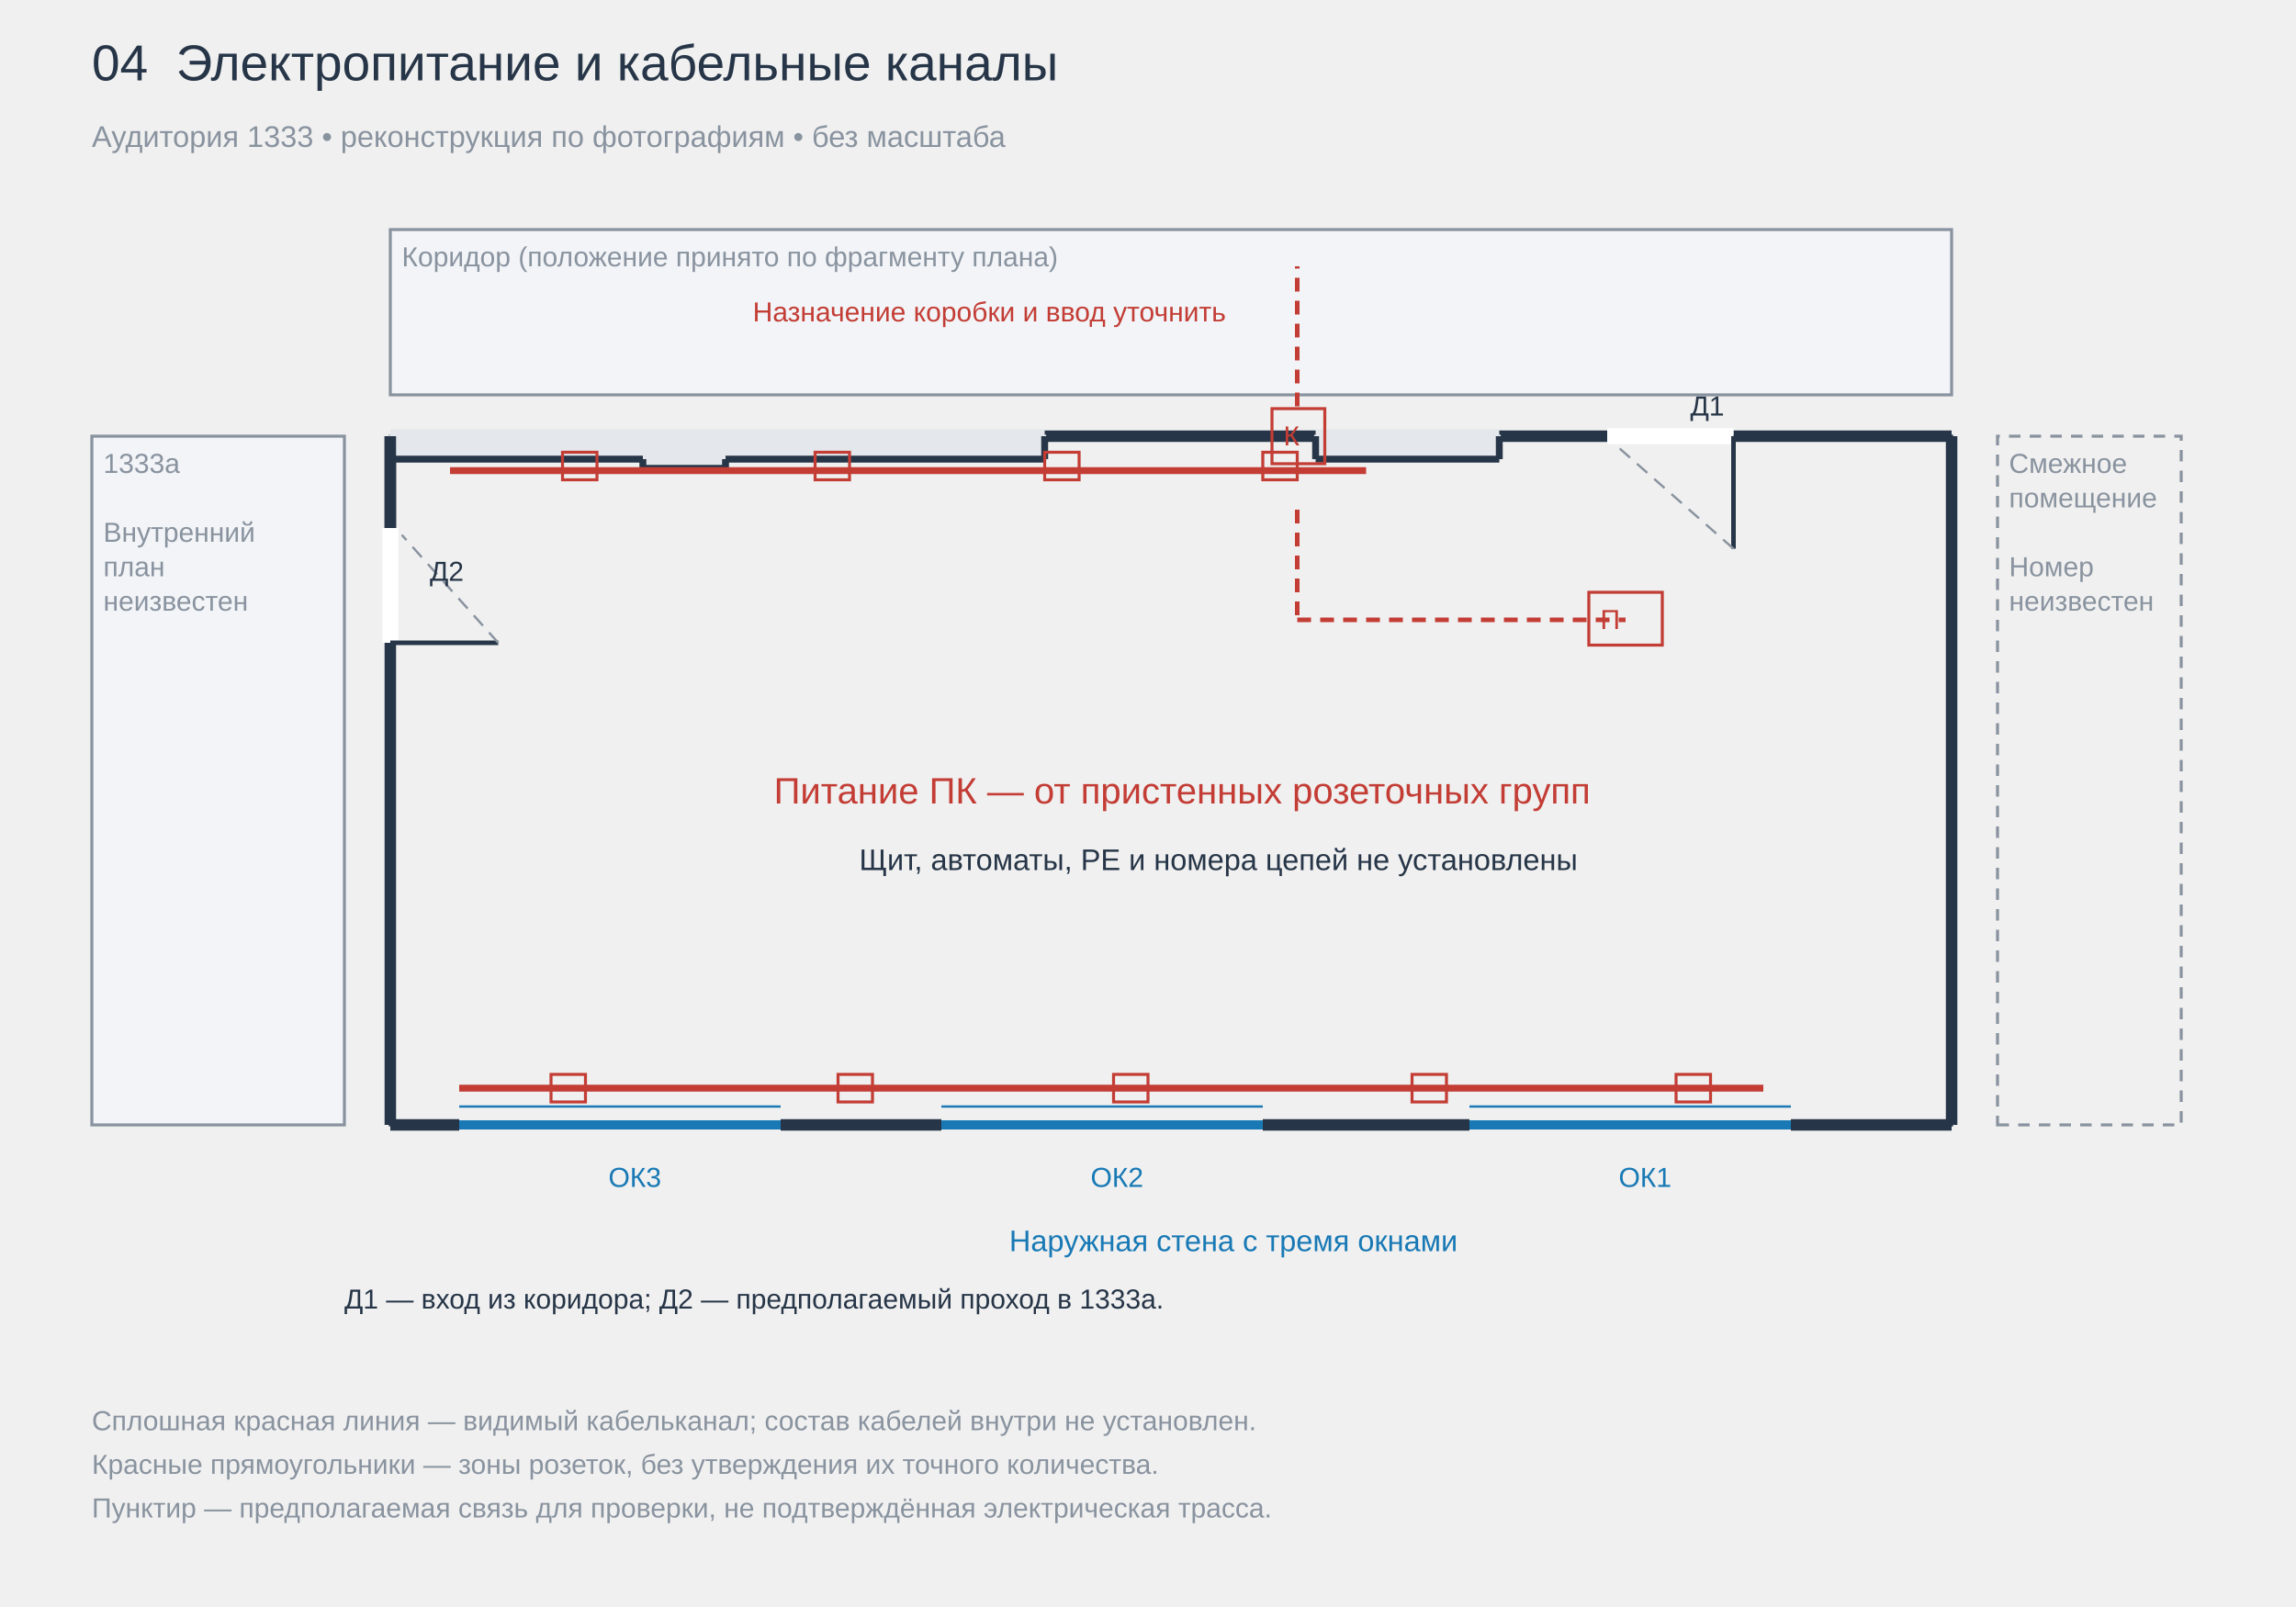
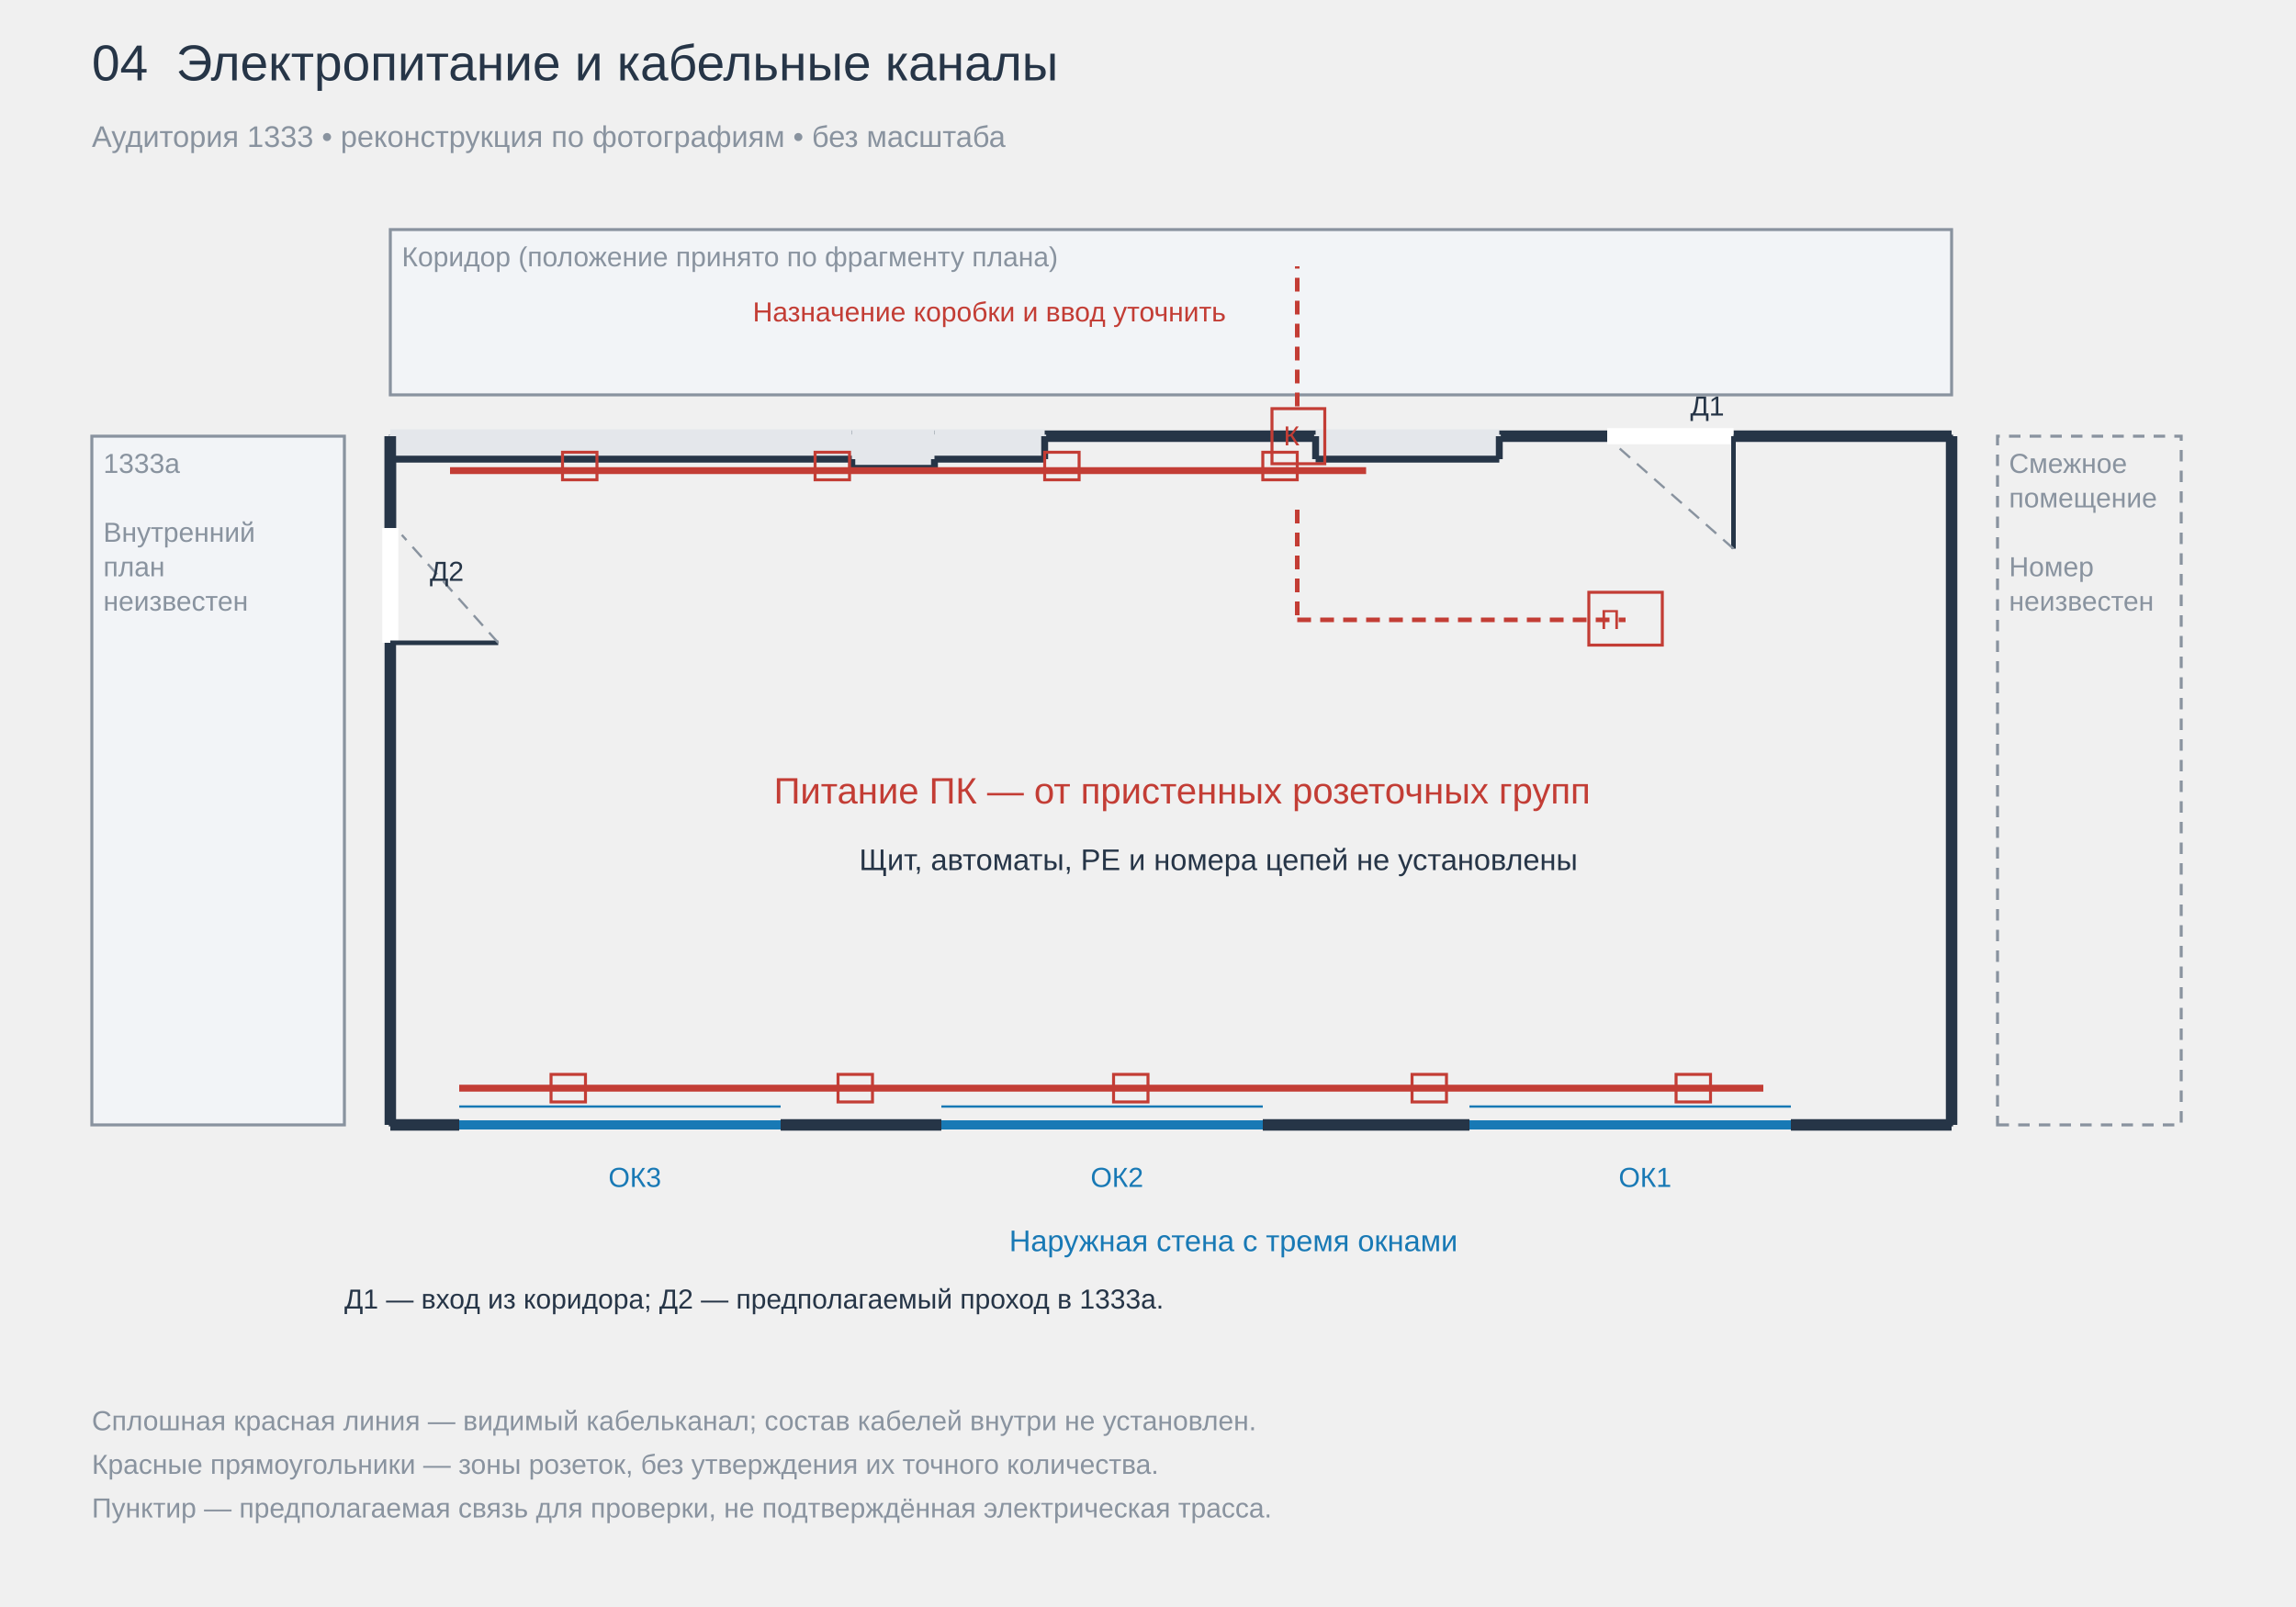
<svg xmlns="http://www.w3.org/2000/svg" version="1.1" width="1000" height="700" viewBox="0 0 1000 700">
  <text fill="#263547" xml:space="preserve" transform="matrix(1 0 -0 1 0 700)" font-size="22" font-family="Arial">
    <tspan y="-665" x="40 52.232 64.464 70.558 76.652 92.448 105.274 117.506 127.12 137.196 149.428 161.66 173.562 185.838 195.914 208.146 220.29 232.566 244.798 250.892 263.168 269.262 278.876 291.108 303.692 315.924 328.75 340.19 352.334 368.13 380.362 386.456 396.07 408.302 420.446 432.678 445.504">04  Электропитание и кабельные каналы</tspan>
  </text>
  <text fill="#89939f" xml:space="preserve" transform="matrix(1 0 -0 1 0 700)" font-size="13" font-family="Arial">
    <tspan y="-636" x="40 48.658 55.158 62.737 69.991 75.945 83.173 90.401 97.655 104.688 108.289 115.517 119.846 127.074 134.302 141.53 145.131 149.681 153.282 160.51 167.738 173.419 180.647 187.823 194.323 200.277 207.505 214.005 219.686 227.122 234.376 241.409 245.01 252.043 259.271 262.872 273.558 280.786 286.74 293.968 298.7 305.928 313.156 323.842 331.096 338.129 347.06 350.661 355.211 358.812 366.248 373.476 379.43 383.031 391.962 399.19 405.69 416.116 422.07 429.298 436.734">Аудитория 1­333 • реконструкция по фотографиям • без масштаба</tspan>
  </text>
  <path transform="matrix(1,0,0,-1,0,700)" d="M170 528H850V600H170Z" fill="#f2f4f7" />
  <path transform="matrix(1,0,0,-1,0,700)" stroke-width="1.3" stroke-linecap="butt" stroke-miterlimit="10" stroke-linejoin="miter" fill="none" stroke="#89939f" d="M170 528H850V600H170Z" />
  <text fill="#89939f" xml:space="preserve" transform="matrix(1 0 -0 1 0 700)" font-size="12" font-family="Arial">
    <tspan y="-584" x="175 181.984 188.656 195.328 202.024 209.02 215.692 222.364 225.688 229.684 236.176 242.848 249.844 256.516 264.532 271.204 277.828 284.524 291.196 294.52 301.012 307.684 314.38 321.004 327.496 332.992 339.664 342.988 349.48 356.152 359.476 369.34 376.012 382.684 387.052 395.296 401.968 408.592 414.088 420.088 423.412 429.904 436.9 443.572 450.196 456.868">Коридор (положение принято по фрагменту плана)</tspan>
  </text>
  <path transform="matrix(1,0,0,-1,0,700)" d="M40 210H150V510H40Z" fill="#f2f4f7" />
  <path transform="matrix(1,0,0,-1,0,700)" stroke-width="1.3" stroke-linecap="butt" stroke-miterlimit="10" stroke-linejoin="miter" fill="none" stroke="#89939f" d="M40 210H150V510H40Z" />
  <text fill="#89939f" xml:space="preserve" transform="matrix(1 0 -0 1 0 700)" font-size="12" font-family="Arial">
    <tspan y="-494" x="45 51.672 55.668 62.34 69.012 75.684">1­333а</tspan>
  </text>
  <text fill="#89939f" xml:space="preserve" transform="matrix(1 0 -0 1 0 700)" font-size="12" font-family="Arial">
    <tspan y="-464" x="45 52.992 59.616 65.616 71.112 77.784 84.456 91.08 97.704 104.4">Внутренний</tspan>
  </text>
  <text fill="#89939f" xml:space="preserve" transform="matrix(1 0 -0 1 0 700)" font-size="12" font-family="Arial">
    <tspan y="-449" x="45 51.492 58.488 65.16">план</tspan>
  </text>
  <text fill="#89939f" xml:space="preserve" transform="matrix(1 0 -0 1 0 700)" font-size="12" font-family="Arial">
    <tspan y="-434" x="45 51.624 58.296 64.992 70.488 76.86 83.532 89.532 95.028 101.7">неизвестен</tspan>
  </text>
  <path transform="matrix(1,0,0,-1,0,700)" stroke-width="1.3" stroke-linecap="butt" stroke-dasharray="5,4" stroke-miterlimit="10" stroke-linejoin="miter" fill="none" stroke="#89939f" d="M870 210H950V510H870Z" />
  <text fill="#89939f" xml:space="preserve" transform="matrix(1 0 -0 1 0 700)" font-size="12" font-family="Arial">
    <tspan y="-494" x="875 883.664 891.908 898.58 906.596 913.22 919.892">Смежное</tspan>
  </text>
  <text fill="#89939f" xml:space="preserve" transform="matrix(1 0 -0 1 0 700)" font-size="12" font-family="Arial">
    <tspan y="-479" x="875 881.492 888.164 896.408 903.08 912.944 919.616 926.24 932.936">помещение</tspan>
  </text>
  <text fill="#89939f" xml:space="preserve" transform="matrix(1 0 -0 1 0 700)" font-size="12" font-family="Arial">
    <tspan y="-449" x="875 883.664 890.336 898.58 905.252">Номер</tspan>
  </text>
  <text fill="#89939f" xml:space="preserve" transform="matrix(1 0 -0 1 0 700)" font-size="12" font-family="Arial">
    <tspan y="-434" x="875 881.624 888.296 894.992 900.488 906.86 913.532 919.532 925.028 931.7">неизвестен</tspan>
  </text>
  <path transform="matrix(1,0,0,-1,0,700)" stroke-width="1.3" stroke-linecap="butt" stroke-miterlimit="10" stroke-linejoin="miter" fill="none" stroke="#263547" d="M170 210H850V510H170Z" />
  <path transform="matrix(1,0,0,-1,0,700)" stroke-width="5" stroke-linecap="butt" stroke-miterlimit="10" stroke-linejoin="miter" fill="none" stroke="#263547" d="M850 510H755" />
  <path transform="matrix(1,0,0,-1,0,700)" stroke-width="5" stroke-linecap="butt" stroke-miterlimit="10" stroke-linejoin="miter" fill="none" stroke="#263547" d="M700 510H170" />
  <path transform="matrix(1,0,0,-1,0,700)" stroke-width="5" stroke-linecap="butt" stroke-miterlimit="10" stroke-linejoin="miter" fill="none" stroke="#263547" d="M850 510V210" />
  <path transform="matrix(1,0,0,-1,0,700)" stroke-width="5" stroke-linecap="butt" stroke-miterlimit="10" stroke-linejoin="miter" fill="none" stroke="#263547" d="M170 510V470" />
  <path transform="matrix(1,0,0,-1,0,700)" stroke-width="5" stroke-linecap="butt" stroke-miterlimit="10" stroke-linejoin="miter" fill="none" stroke="#263547" d="M170 420V210" />
  <path transform="matrix(1,0,0,-1,0,700)" stroke-width="5" stroke-linecap="butt" stroke-miterlimit="10" stroke-linejoin="miter" fill="none" stroke="#263547" d="M850 210H780" />
  <path transform="matrix(1,0,0,-1,0,700)" stroke-width="5" stroke-linecap="butt" stroke-miterlimit="10" stroke-linejoin="miter" fill="none" stroke="#263547" d="M640 210H550" />
  <path transform="matrix(1,0,0,-1,0,700)" stroke-width="5" stroke-linecap="butt" stroke-miterlimit="10" stroke-linejoin="miter" fill="none" stroke="#263547" d="M410 210H340" />
  <path transform="matrix(1,0,0,-1,0,700)" stroke-width="5" stroke-linecap="butt" stroke-miterlimit="10" stroke-linejoin="miter" fill="none" stroke="#263547" d="M200 210H170" />
  <path transform="matrix(1,0,0,-1,0,700)" stroke-width="7" stroke-linecap="butt" stroke-miterlimit="10" stroke-linejoin="miter" fill="none" stroke="#ffffff" d="M755 510H700" />
  <path transform="matrix(1,0,0,-1,0,700)" stroke-width="7" stroke-linecap="butt" stroke-miterlimit="10" stroke-linejoin="miter" fill="none" stroke="#ffffff" d="M170 470V420" />
  <path transform="matrix(1,0,0,-1,0,700)" stroke-width="2" stroke-linecap="butt" stroke-miterlimit="10" stroke-linejoin="miter" fill="none" stroke="#263547" d="M755 510V461" />
  <path transform="matrix(1,0,0,-1,0,700)" stroke-width="1" stroke-linecap="butt" stroke-dasharray="6,4" stroke-miterlimit="10" stroke-linejoin="miter" fill="none" stroke="#89939f" d="M755 461 705 505" />
  <text fill="#263547" xml:space="preserve" transform="matrix(1 0 -0 1 0 700)" font-size="12" font-family="Arial">
    <tspan y="-519" x="736.199 744.323">Д1</tspan>
  </text>
  <path transform="matrix(1,0,0,-1,0,700)" stroke-width="2" stroke-linecap="butt" stroke-miterlimit="10" stroke-linejoin="miter" fill="none" stroke="#263547" d="M170 420H217" />
  <path transform="matrix(1,0,0,-1,0,700)" stroke-width="1" stroke-linecap="butt" stroke-dasharray="6,4" stroke-miterlimit="10" stroke-linejoin="miter" fill="none" stroke="#89939f" d="M217 420 175 467" />
  <path transform="matrix(1,0,0,-1,0,700)" stroke-width="4" stroke-linecap="butt" stroke-miterlimit="10" stroke-linejoin="miter" fill="none" stroke="#1879b5" d="M780 210H640" />
  <path transform="matrix(1,0,0,-1,0,700)" stroke-width="1" stroke-linecap="butt" stroke-miterlimit="10" stroke-linejoin="miter" fill="none" stroke="#1879b5" d="M780 218H640" />
  <text fill="#1879b5" xml:space="preserve" transform="matrix(1 0 -0 1 0 700)" font-size="12" font-family="Arial">
    <tspan y="-183" x="705.002 714.326 721.31">ОК1</tspan>
  </text>
  <path transform="matrix(1,0,0,-1,0,700)" stroke-width="4" stroke-linecap="butt" stroke-miterlimit="10" stroke-linejoin="miter" fill="none" stroke="#1879b5" d="M550 210H410" />
  <path transform="matrix(1,0,0,-1,0,700)" stroke-width="1" stroke-linecap="butt" stroke-miterlimit="10" stroke-linejoin="miter" fill="none" stroke="#1879b5" d="M550 218H410" />
  <text fill="#1879b5" xml:space="preserve" transform="matrix(1 0 -0 1 0 700)" font-size="12" font-family="Arial">
    <tspan y="-183" x="475.002 484.326 491.31">ОК2</tspan>
  </text>
  <path transform="matrix(1,0,0,-1,0,700)" stroke-width="4" stroke-linecap="butt" stroke-miterlimit="10" stroke-linejoin="miter" fill="none" stroke="#1879b5" d="M340 210H200" />
  <path transform="matrix(1,0,0,-1,0,700)" stroke-width="1" stroke-linecap="butt" stroke-miterlimit="10" stroke-linejoin="miter" fill="none" stroke="#1879b5" d="M340 218H200" />
  <text fill="#1879b5" xml:space="preserve" transform="matrix(1 0 -0 1 0 700)" font-size="12" font-family="Arial">
    <tspan y="-183" x="265.002 274.326 281.31">ОК3</tspan>
  </text>
  <text fill="#1879b5" xml:space="preserve" transform="matrix(1 0 -0 1 0 700)" font-size="13" font-family="Arial">
    <tspan y="-155" x="439.549 448.935 456.163 463.391 469.891 478.575 485.751 492.979 500.012 503.613 510.113 516.067 523.295 530.471 537.699 541.3 547.8 551.401 557.355 564.583 571.811 580.742 587.775 591.376 598.605 604.285 611.462 618.69 627.621">Наружная стена с тремя окнами</tspan>
  </text>
  <path transform="matrix(1,0,0,-1,0,700)" d="M573 500H653V510H573Z" fill="#e4e7eb" />
  <path transform="matrix(1,0,0,-1,0,700)" stroke-width="1.3" stroke-linecap="butt" stroke-miterlimit="10" stroke-linejoin="miter" fill="none" stroke="#e4e7eb" d="M573 500H653V510H573Z" />
  <path transform="matrix(1,0,0,-1,0,700)" stroke-width="6" stroke-linecap="butt" stroke-miterlimit="10" stroke-linejoin="miter" fill="none" stroke="#e4e7eb" d="M653 510H573" />
-   <path transform="matrix(1,0,0,-1,0,700)" d="M316 500H455V510H316Z" fill="#e4e7eb" />
-   <path transform="matrix(1,0,0,-1,0,700)" stroke-width="1.3" stroke-linecap="butt" stroke-miterlimit="10" stroke-linejoin="miter" fill="none" stroke="#e4e7eb" d="M316 500H455V510H316Z" />
-   <path transform="matrix(1,0,0,-1,0,700)" stroke-width="6" stroke-linecap="butt" stroke-miterlimit="10" stroke-linejoin="miter" fill="none" stroke="#e4e7eb" d="M455 510H316" />
-   <path transform="matrix(1,0,0,-1,0,700)" d="M280 496H316V510H280Z" fill="#e4e7eb" />
-   <path transform="matrix(1,0,0,-1,0,700)" stroke-width="1.3" stroke-linecap="butt" stroke-miterlimit="10" stroke-linejoin="miter" fill="none" stroke="#e4e7eb" d="M280 496H316V510H280Z" />
-   <path transform="matrix(1,0,0,-1,0,700)" stroke-width="6" stroke-linecap="butt" stroke-miterlimit="10" stroke-linejoin="miter" fill="none" stroke="#e4e7eb" d="M316 510H280" />
-   <path transform="matrix(1,0,0,-1,0,700)" d="M170 500H280V510H170Z" fill="#e4e7eb" />
-   <path transform="matrix(1,0,0,-1,0,700)" stroke-width="1.3" stroke-linecap="butt" stroke-miterlimit="10" stroke-linejoin="miter" fill="none" stroke="#e4e7eb" d="M170 500H280V510H170Z" />
-   <path transform="matrix(1,0,0,-1,0,700)" stroke-width="6" stroke-linecap="butt" stroke-miterlimit="10" stroke-linejoin="miter" fill="none" stroke="#e4e7eb" d="M280 510H170" />
+   <path transform="matrix(1,0,0,-1,0,700)" d="M407 500H455V510H407Z" fill="#e4e7eb" />
+   <path transform="matrix(1,0,0,-1,0,700)" stroke-width="1.3" stroke-linecap="butt" stroke-miterlimit="10" stroke-linejoin="miter" fill="none" stroke="#e4e7eb" d="M407 500H455V510H407Z" />
+   <path transform="matrix(1,0,0,-1,0,700)" stroke-width="6" stroke-linecap="butt" stroke-miterlimit="10" stroke-linejoin="miter" fill="none" stroke="#e4e7eb" d="M455 510H407" />
+   <path transform="matrix(1,0,0,-1,0,700)" d="M371 496H407V510H371Z" fill="#e4e7eb" />
+   <path transform="matrix(1,0,0,-1,0,700)" stroke-width="1.3" stroke-linecap="butt" stroke-miterlimit="10" stroke-linejoin="miter" fill="none" stroke="#e4e7eb" d="M371 496H407V510H371Z" />
+   <path transform="matrix(1,0,0,-1,0,700)" stroke-width="6" stroke-linecap="butt" stroke-miterlimit="10" stroke-linejoin="miter" fill="none" stroke="#e4e7eb" d="M407 510H371" />
+   <path transform="matrix(1,0,0,-1,0,700)" d="M170 500H371V510H170Z" fill="#e4e7eb" />
+   <path transform="matrix(1,0,0,-1,0,700)" stroke-width="1.3" stroke-linecap="butt" stroke-miterlimit="10" stroke-linejoin="miter" fill="none" stroke="#e4e7eb" d="M170 500H371V510H170Z" />
+   <path transform="matrix(1,0,0,-1,0,700)" stroke-width="6" stroke-linecap="butt" stroke-miterlimit="10" stroke-linejoin="miter" fill="none" stroke="#e4e7eb" d="M371 510H170" />
  <path transform="matrix(1,0,0,-1,0,700)" stroke-width="3" stroke-linecap="butt" stroke-miterlimit="10" stroke-linejoin="miter" fill="none" stroke="#263547" d="M653 510V500" />
  <path transform="matrix(1,0,0,-1,0,700)" stroke-width="3" stroke-linecap="butt" stroke-miterlimit="10" stroke-linejoin="miter" fill="none" stroke="#263547" d="M653 500H573" />
  <path transform="matrix(1,0,0,-1,0,700)" stroke-width="3" stroke-linecap="butt" stroke-miterlimit="10" stroke-linejoin="miter" fill="none" stroke="#263547" d="M573 500V510" />
  <path transform="matrix(1,0,0,-1,0,700)" stroke-width="3" stroke-linecap="butt" stroke-miterlimit="10" stroke-linejoin="miter" fill="none" stroke="#263547" d="M455 510V500" />
-   <path transform="matrix(1,0,0,-1,0,700)" stroke-width="3" stroke-linecap="butt" stroke-miterlimit="10" stroke-linejoin="miter" fill="none" stroke="#263547" d="M455 500H316" />
-   <path transform="matrix(1,0,0,-1,0,700)" stroke-width="3" stroke-linecap="butt" stroke-miterlimit="10" stroke-linejoin="miter" fill="none" stroke="#263547" d="M316 500V496" />
-   <path transform="matrix(1,0,0,-1,0,700)" stroke-width="3" stroke-linecap="butt" stroke-miterlimit="10" stroke-linejoin="miter" fill="none" stroke="#263547" d="M316 496H280" />
-   <path transform="matrix(1,0,0,-1,0,700)" stroke-width="3" stroke-linecap="butt" stroke-miterlimit="10" stroke-linejoin="miter" fill="none" stroke="#263547" d="M280 496V500" />
-   <path transform="matrix(1,0,0,-1,0,700)" stroke-width="3" stroke-linecap="butt" stroke-miterlimit="10" stroke-linejoin="miter" fill="none" stroke="#263547" d="M280 500H170" />
+   <path transform="matrix(1,0,0,-1,0,700)" stroke-width="3" stroke-linecap="butt" stroke-miterlimit="10" stroke-linejoin="miter" fill="none" stroke="#263547" d="M455 500H407" />
+   <path transform="matrix(1,0,0,-1,0,700)" stroke-width="3" stroke-linecap="butt" stroke-miterlimit="10" stroke-linejoin="miter" fill="none" stroke="#263547" d="M407 500V496" />
+   <path transform="matrix(1,0,0,-1,0,700)" stroke-width="3" stroke-linecap="butt" stroke-miterlimit="10" stroke-linejoin="miter" fill="none" stroke="#263547" d="M407 496H371" />
+   <path transform="matrix(1,0,0,-1,0,700)" stroke-width="3" stroke-linecap="butt" stroke-miterlimit="10" stroke-linejoin="miter" fill="none" stroke="#263547" d="M371 496V500" />
+   <path transform="matrix(1,0,0,-1,0,700)" stroke-width="3" stroke-linecap="butt" stroke-miterlimit="10" stroke-linejoin="miter" fill="none" stroke="#263547" d="M371 500H170" />
  <path transform="matrix(1,0,0,-1,0,700)" stroke-width="5" stroke-linecap="butt" stroke-miterlimit="10" stroke-linejoin="miter" fill="none" stroke="#263547" d="M170 510V470" />
  <text fill="#263547" xml:space="preserve" transform="matrix(1 0 -0 1 0 700)" font-size="12" font-family="Arial">
    <tspan y="-447" x="187.199 195.323">Д2</tspan>
  </text>
  <text fill="#263547" xml:space="preserve" transform="matrix(1 0 -0 1 0 700)" font-size="12" font-family="Arial">
    <tspan y="-130" x="150 158.124 164.796 168.12 180.12 183.444 189.816 195.816 202.488 209.484 212.808 219.504 225 228.324 233.568 240.24 246.912 253.608 260.604 267.276 273.948 280.62 283.944 287.268 295.392 302.064 305.388 317.388 320.712 327.204 333.876 340.548 347.544 354.036 360.708 367.704 374.376 378.744 385.416 392.088 400.332 408.948 415.644 418.968 425.46 432.132 438.804 444.804 451.476 458.472 461.796 468.168 471.492 478.164 482.16 488.832 495.504 502.176 508.848">Д1 — вход из коридора; Д2 — предполагаемый проход в 1­333а.</tspan>
  </text>
  <path transform="matrix(1,0,0,-1,0,700)" stroke-width="3" stroke-linecap="butt" stroke-miterlimit="10" stroke-linejoin="miter" fill="none" stroke="#c33d35" d="M595 495H196" />
  <path transform="matrix(1,0,0,-1,0,700)" stroke-width="3" stroke-linecap="butt" stroke-miterlimit="10" stroke-linejoin="miter" fill="none" stroke="#c33d35" d="M768 226H200" />
  <path transform="matrix(1,0,0,-1,0,700)" stroke-width="1.3" stroke-linecap="butt" stroke-miterlimit="10" stroke-linejoin="miter" fill="none" stroke="#c33d35" d="M550 491H565V503H550Z" />
  <path transform="matrix(1,0,0,-1,0,700)" stroke-width="1.3" stroke-linecap="butt" stroke-miterlimit="10" stroke-linejoin="miter" fill="none" stroke="#c33d35" d="M455 491H470V503H455Z" />
  <path transform="matrix(1,0,0,-1,0,700)" stroke-width="1.3" stroke-linecap="butt" stroke-miterlimit="10" stroke-linejoin="miter" fill="none" stroke="#c33d35" d="M355 491H370V503H355Z" />
  <path transform="matrix(1,0,0,-1,0,700)" stroke-width="1.3" stroke-linecap="butt" stroke-miterlimit="10" stroke-linejoin="miter" fill="none" stroke="#c33d35" d="M245 491H260V503H245Z" />
  <path transform="matrix(1,0,0,-1,0,700)" stroke-width="1.3" stroke-linecap="butt" stroke-miterlimit="10" stroke-linejoin="miter" fill="none" stroke="#c33d35" d="M730 220H745V232H730Z" />
  <path transform="matrix(1,0,0,-1,0,700)" stroke-width="1.3" stroke-linecap="butt" stroke-miterlimit="10" stroke-linejoin="miter" fill="none" stroke="#c33d35" d="M615 220H630V232H615Z" />
  <path transform="matrix(1,0,0,-1,0,700)" stroke-width="1.3" stroke-linecap="butt" stroke-miterlimit="10" stroke-linejoin="miter" fill="none" stroke="#c33d35" d="M485 220H500V232H485Z" />
  <path transform="matrix(1,0,0,-1,0,700)" stroke-width="1.3" stroke-linecap="butt" stroke-miterlimit="10" stroke-linejoin="miter" fill="none" stroke="#c33d35" d="M365 220H380V232H365Z" />
  <path transform="matrix(1,0,0,-1,0,700)" stroke-width="1.3" stroke-linecap="butt" stroke-miterlimit="10" stroke-linejoin="miter" fill="none" stroke="#c33d35" d="M240 220H255V232H240Z" />
  <path transform="matrix(1,0,0,-1,0,700)" stroke-width="1.3" stroke-linecap="butt" stroke-miterlimit="10" stroke-linejoin="miter" fill="none" stroke="#c33d35" d="M554 498H577V522H554Z" />
  <text fill="#c33d35" xml:space="preserve" transform="matrix(1 0 -0 1 0 700)" font-size="12" font-family="Arial">
    <tspan y="-506" x="559">К</tspan>
  </text>
  <path transform="matrix(1,0,0,-1,0,700)" stroke-width="2" stroke-linecap="butt" stroke-dasharray="6,4" stroke-miterlimit="10" stroke-linejoin="miter" fill="none" stroke="#c33d35" d="M565 523V584" />
  <text fill="#c33d35" xml:space="preserve" transform="matrix(1 0 -0 1 0 700)" font-size="12" font-family="Arial">
    <tspan y="-560" x="327.865 336.529 343.201 348.697 355.321 361.993 368.233 374.905 381.529 388.225 394.897 398.221 403.465 410.137 416.809 423.481 430.345 435.589 442.285 445.609 452.305 455.629 462.001 468.373 475.045 482.041 485.365 491.365 496.861 503.533 509.773 516.397 523.093 528.589">Назначение коробки и ввод уточнить</tspan>
  </text>
  <path transform="matrix(1,0,0,-1,0,700)" stroke-width="2" stroke-linecap="butt" stroke-dasharray="6,4" stroke-miterlimit="10" stroke-linejoin="miter" fill="none" stroke="#c33d35" d="M565 478V430" />
  <path transform="matrix(1,0,0,-1,0,700)" stroke-width="2" stroke-linecap="butt" stroke-dasharray="6,4" stroke-miterlimit="10" stroke-linejoin="miter" fill="none" stroke="#c33d35" d="M565 430H708" />
  <path transform="matrix(1,0,0,-1,0,700)" stroke-width="1.3" stroke-linecap="butt" stroke-miterlimit="10" stroke-linejoin="miter" fill="none" stroke="#c33d35" d="M692 419H724V442H692Z" />
  <text fill="#c33d35" xml:space="preserve" transform="matrix(1 0 -0 1 0 700)" font-size="12" font-family="Arial">
    <tspan y="-426" x="697">П</tspan>
  </text>
  <text fill="#c33d35" xml:space="preserve" transform="matrix(1 0 -0 1 0 700)" font-size="16" font-family="Arial">
    <tspan y="-350" x="337.055 348.543 357.471 364.799 373.695 382.527 391.455 400.351 404.783 416.271 425.583 430.015 446.015 450.447 459.343 466.671 471.103 479.759 488.655 497.583 505.583 512.911 521.807 530.639 539.471 550.959 558.959 563.391 572.287 581.183 588.511 597.407 604.735 613.631 621.951 630.783 642.271 650.271 654.703 660.527 669.423 677.423 686.079">Питание ПК — от пристенных розеточных групп</tspan>
  </text>
  <text fill="#263547" xml:space="preserve" transform="matrix(1 0 -0 1 0 700)" font-size="13" font-family="Arial">
    <tspan y="-321" x="374.21 386.391 393.645 399.599 403.2 406.801 414.029 420.933 426.887 434.115 443.046 450.274 456.228 465.562 469.163 472.764 481.422 490.08 493.681 500.935 504.536 511.712 518.94 527.871 535.099 542.327 549.555 553.156 560.592 567.82 574.853 582.081 589.335 592.936 600.112 607.34 610.941 617.441 623.941 629.895 637.123 644.299 651.527 658.43 666.009 673.237 680.413">Щит, автоматы, PE и номера цепей не установлены</tspan>
  </text>
  <text fill="#89939f" xml:space="preserve" transform="matrix(1 0 -0 1 0 700)" font-size="12" font-family="Arial">
    <tspan y="-77" x="40 48.664 55.156 62.152 68.824 78.448 85.072 91.744 98.236 101.56 106.804 113.476 120.148 126.148 132.772 139.444 145.936 149.26 156.256 162.952 169.576 176.272 182.764 186.088 198.088 201.412 207.784 214.48 221.476 228.172 236.416 245.032 251.728 255.052 260.296 266.968 273.832 280.504 287.5 293.74 297.736 302.98 309.652 316.276 322.948 329.944 333.268 336.592 342.592 349.264 355.264 360.76 367.432 373.804 377.128 382.372 389.044 395.908 402.58 409.576 416.248 422.944 426.268 432.64 439.264 445.264 450.76 457.432 464.128 467.452 474.076 480.748 484.072 490.072 496.072 501.568 508.24 514.864 521.536 527.908 534.904 541.576 548.2">Сплошная красная линия — видимый кабель­канал; состав кабелей внутри не установлен.</tspan>
  </text>
  <text fill="#89939f" xml:space="preserve" transform="matrix(1 0 -0 1 0 700)" font-size="12" font-family="Arial">
    <tspan y="-58" x="40 46.984 53.656 60.328 66.328 72.952 81.568 88.24 91.564 98.056 104.728 111.22 119.464 126.136 132.136 136.504 143.176 150.172 156.412 163.036 169.732 174.976 181.672 184.996 196.996 200.32 205.816 212.488 219.112 227.728 231.052 237.724 244.396 249.892 256.564 262.06 268.732 273.976 277.3 280.624 287.488 294.16 299.656 302.98 308.98 314.476 320.848 327.52 334.192 342.208 349.204 355.876 362.5 369.196 375.688 379.012 385.708 391.708 395.032 400.528 407.2 413.44 420.064 426.736 431.104 437.776 441.1 446.344 453.016 460.012 466.708 472.948 479.62 485.62 491.116 497.488 504.16">Красные прямоугольники — зоны розеток, без утверждения их точного количества.</tspan>
  </text>
  <text fill="#89939f" xml:space="preserve" transform="matrix(1 0 -0 1 0 700)" font-size="12" font-family="Arial">
    <tspan y="-39" x="40 48.616 54.616 61.24 66.484 71.98 78.676 85.348 88.672 100.672 103.996 110.488 117.16 123.832 130.828 137.32 143.992 150.988 157.66 162.028 168.7 175.372 183.616 190.288 196.78 200.104 206.104 212.476 218.968 224.464 230.704 234.028 241.024 248.02 254.512 257.836 264.328 271 277.672 284.044 290.716 297.388 302.632 309.328 312.652 315.976 322.6 329.272 332.596 339.088 345.76 352.756 358.252 364.624 371.296 377.968 385.984 392.98 399.652 406.276 412.9 419.572 426.064 429.388 435.508 442.504 449.176 454.42 459.916 466.588 473.284 479.524 486.196 492.196 497.44 504.112 510.604 513.928 519.424 526.096 532.768 538.768 544.768 551.44">Пунктир — предполагаемая связь для проверки, не подтверждённая электрическая трасса.</tspan>
  </text>
</svg>
